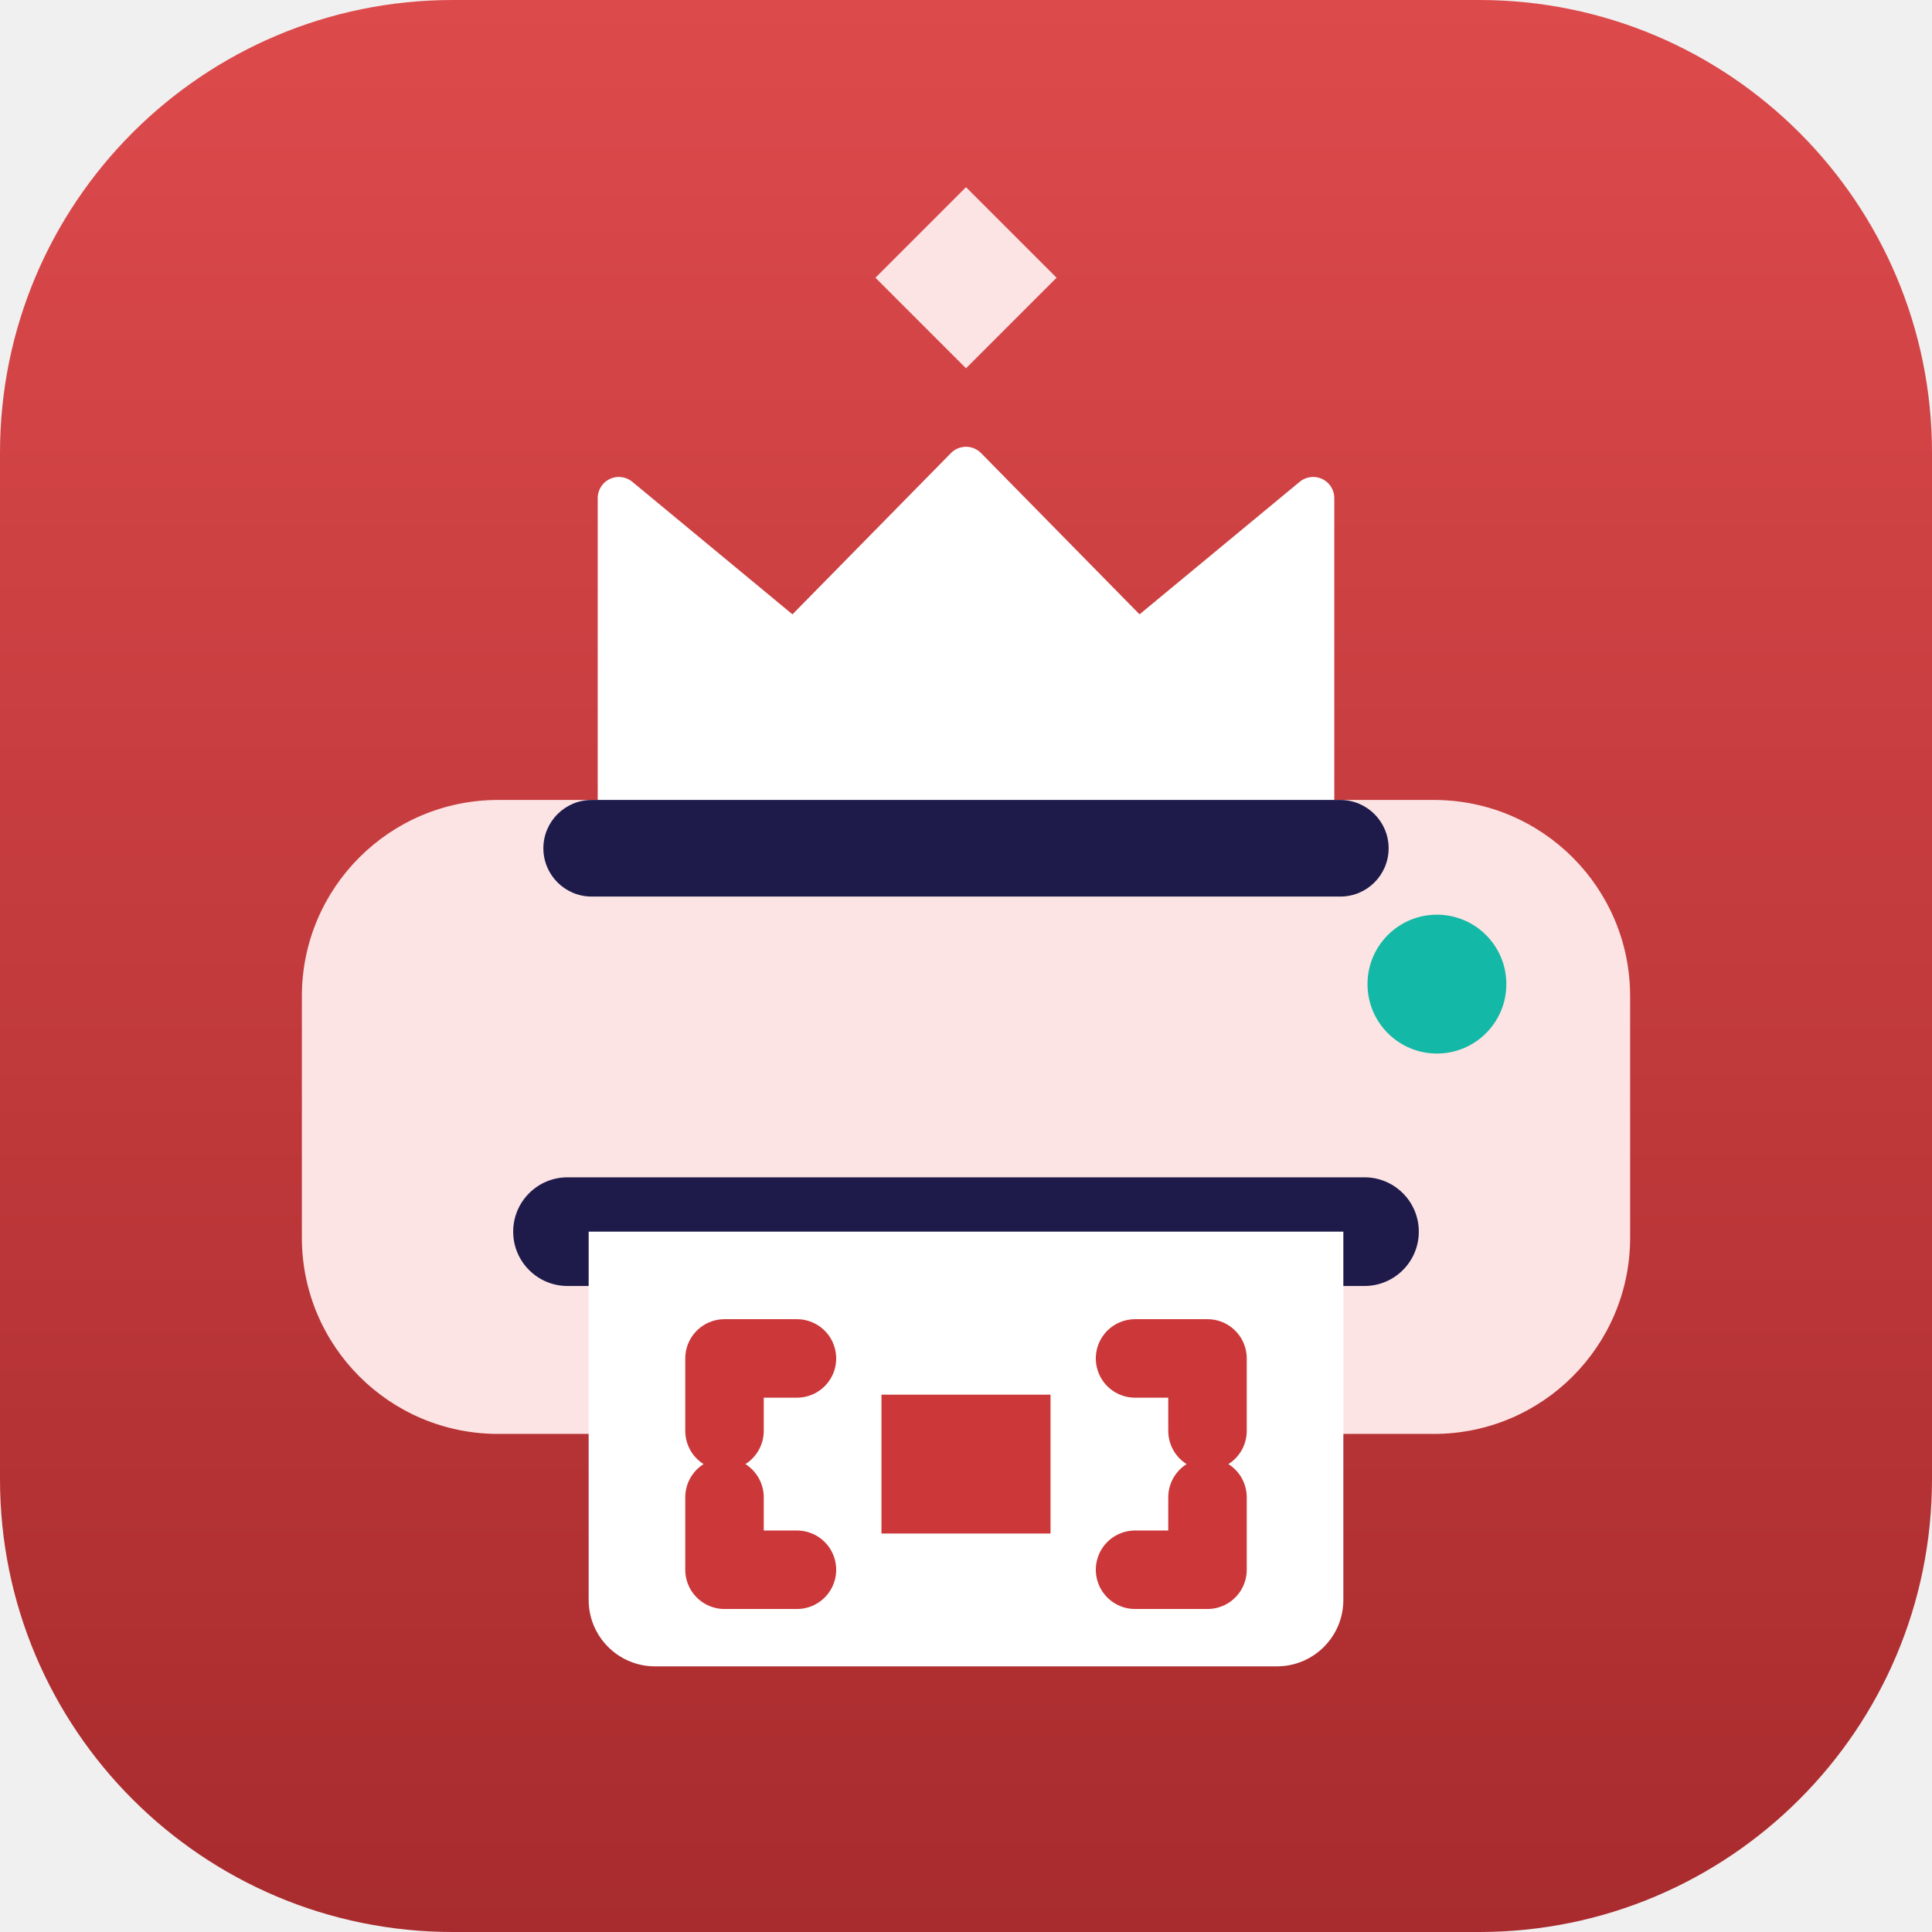
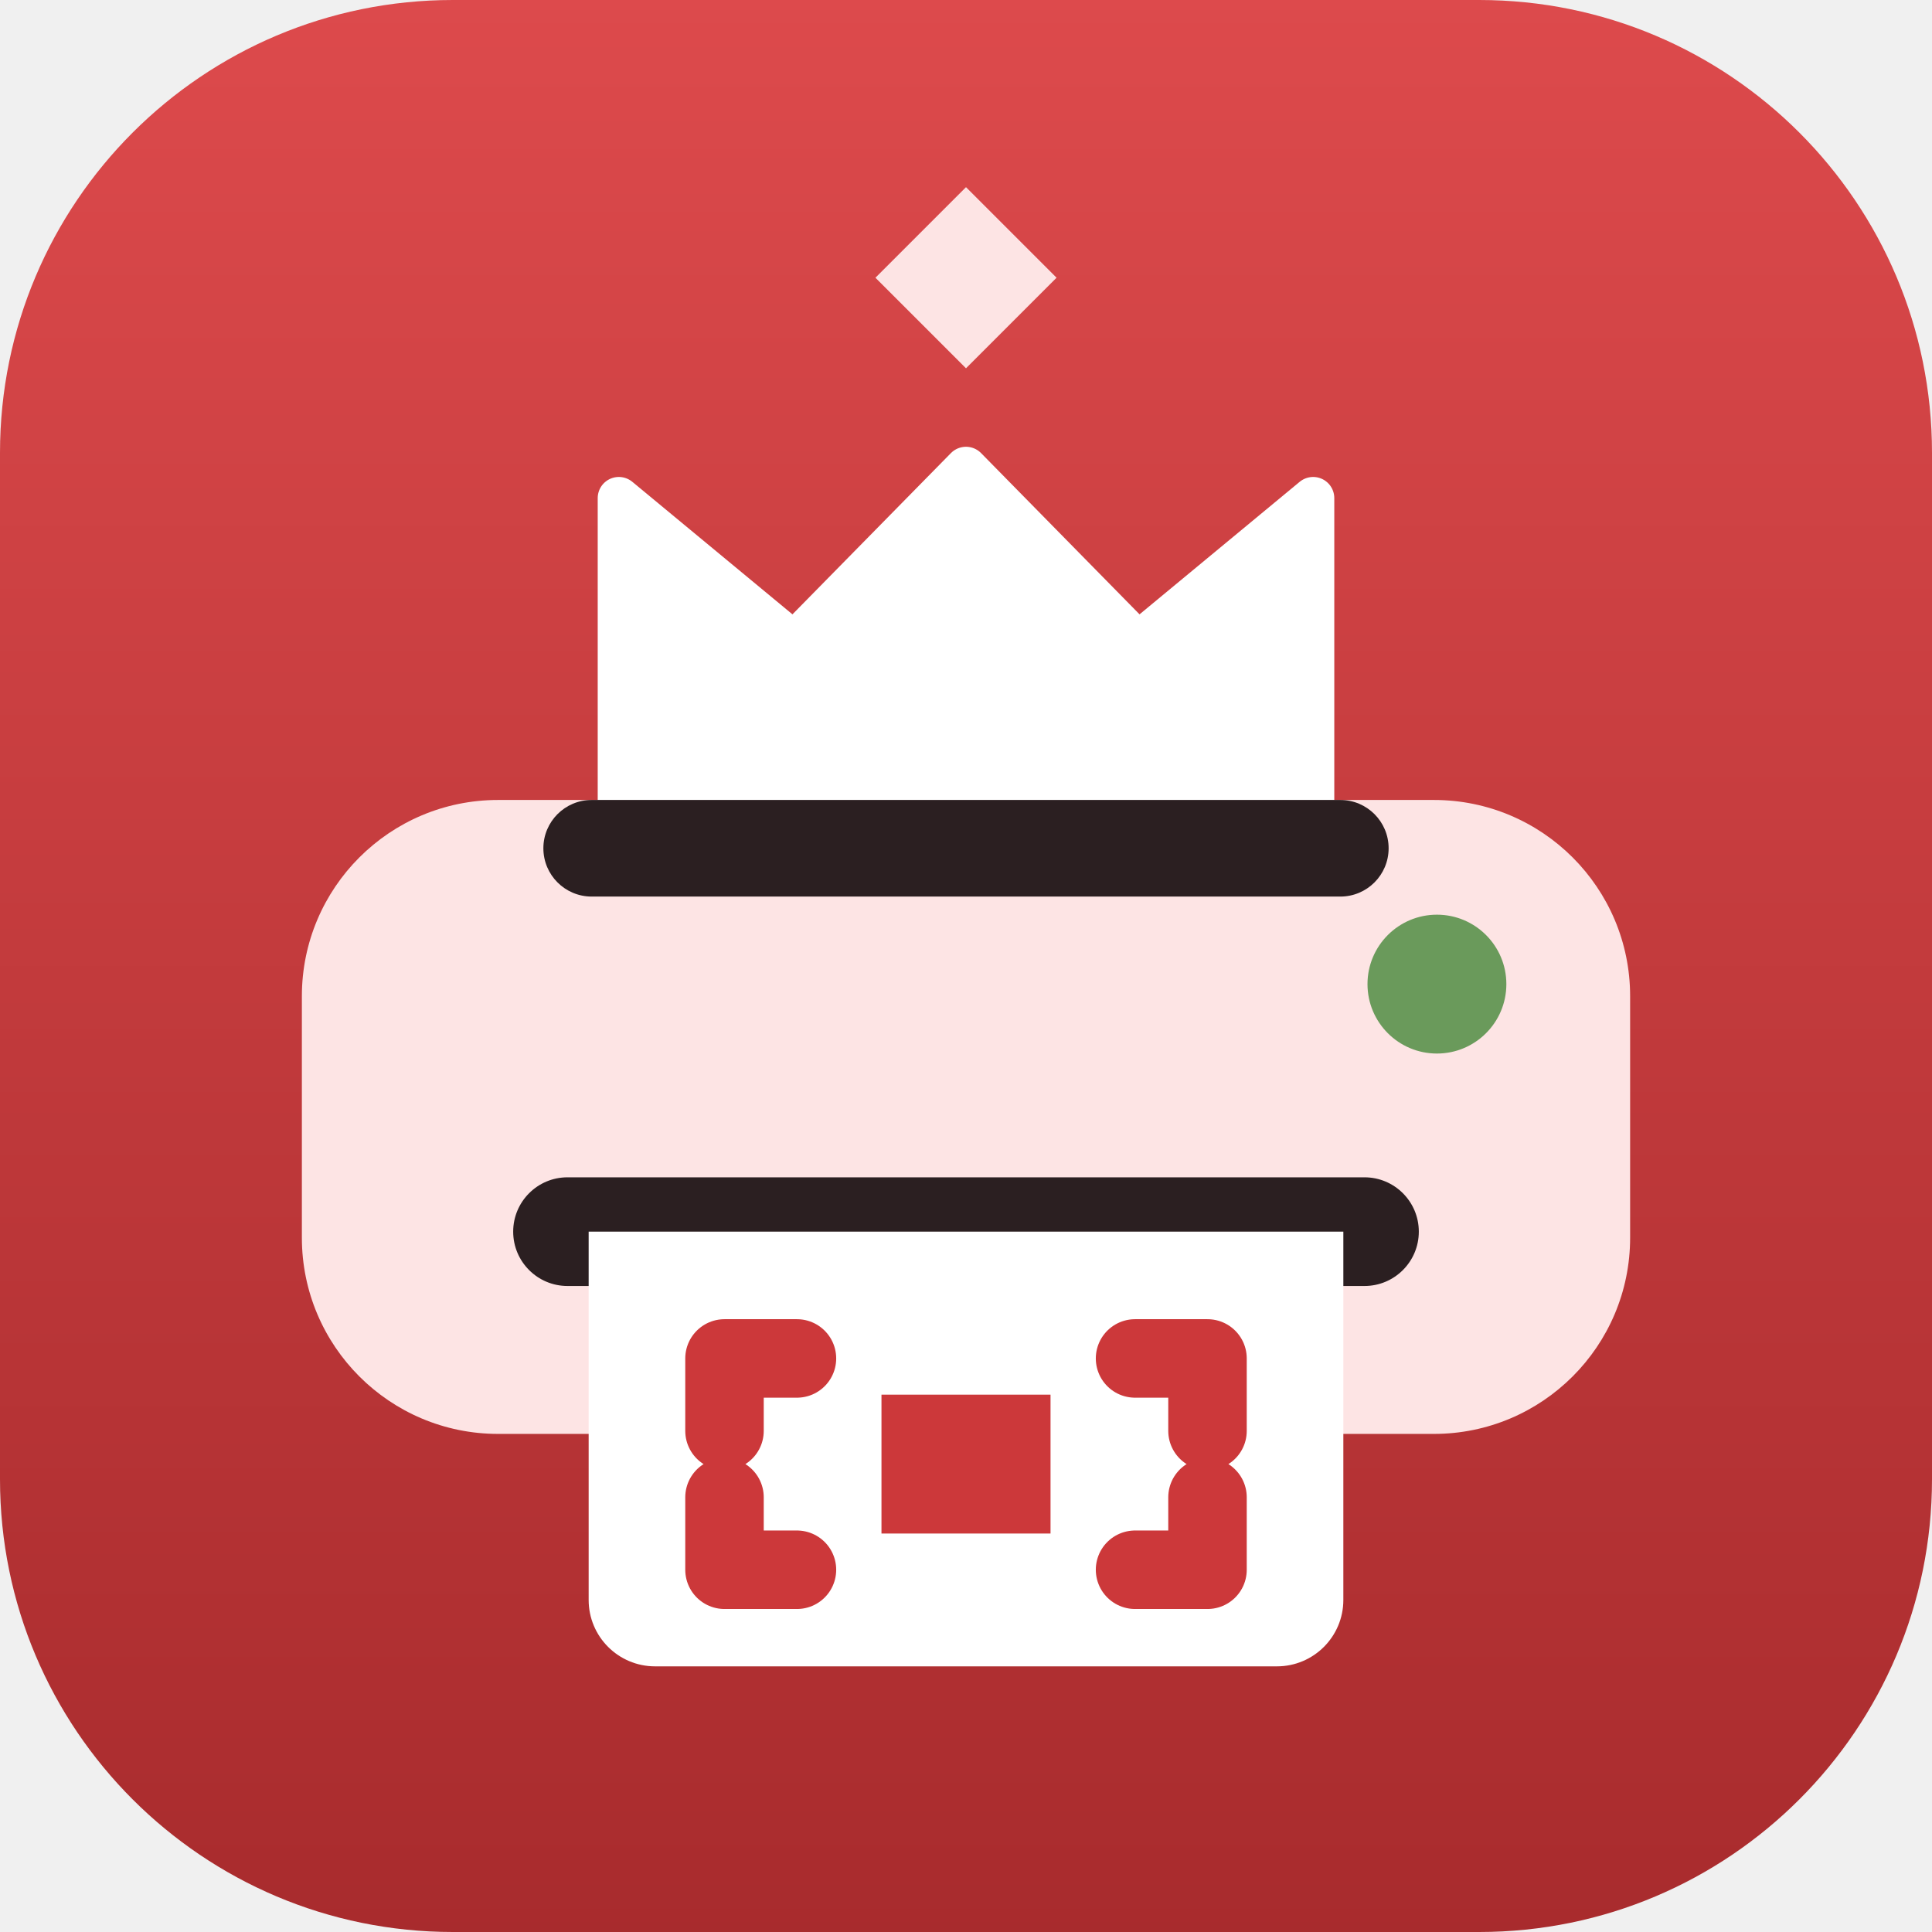
<svg xmlns="http://www.w3.org/2000/svg" viewBox="0 0 64 64" role="img" aria-labelledby="title desc">
  <defs>
    <linearGradient id="tile" x1="0" y1="0" x2="0" y2="1">
      <stop offset="0" stop-color="#dd4a4c" />
      <stop offset="1" stop-color="#a82b2d" />
    </linearGradient>
  </defs>
  <rect width="64" height="64" rx="15" fill="url(#tile)" />
  <path fill="#fde4e4" d="M32 6.2 35 9.2 32 12.2 29 9.2Z" />
  <path fill="#ffffff" stroke="#ffffff" stroke-width="1.4" stroke-linejoin="round" d="M20.5 29V16.5l5.8 4.8 5.7-5.8 5.7 5.8 5.8-4.8V29Z" />
  <rect x="10" y="26.5" width="44" height="21" rx="6.5" fill="#fde4e4" />
-   <rect x="18" y="26.5" width="28" height="3.2" rx="1.6" fill="#1e1b4b" />
-   <rect x="17" y="39" width="30" height="3.6" rx="1.8" fill="#1e1b4b" />
+   <rect x="18" y="26.5" width="28" height="3.2" rx="1.6" fill="#2b1f21" />
+   <rect x="17" y="39" width="30" height="3.6" rx="1.8" fill="#2b1f21" />
  <path fill="#ffffff" d="M19.5 40.8h25V53a2.2 2.2 0 0 1-2.2 2.2H21.7a2.2 2.2 0 0 1-2.2-2.2Z" />
  <path fill="none" stroke="#cc383a" stroke-width="2.6" stroke-linecap="round" stroke-linejoin="round" d="M24 47.4v-2.4h2.4M40 47.4v-2.4h-2.4M24 49.6V52h2.4M40 49.6V52h-2.4" />
  <path fill="#cc383a" d="M29.2 46.2h5.6v4.6h-5.6z" />
-   <circle cx="47.6" cy="32.6" r="2.3" fill="#14b8a6" />
+   <circle cx="47.6" cy="32.6" r="2.3" fill="#6a9a5b" />
</svg>
